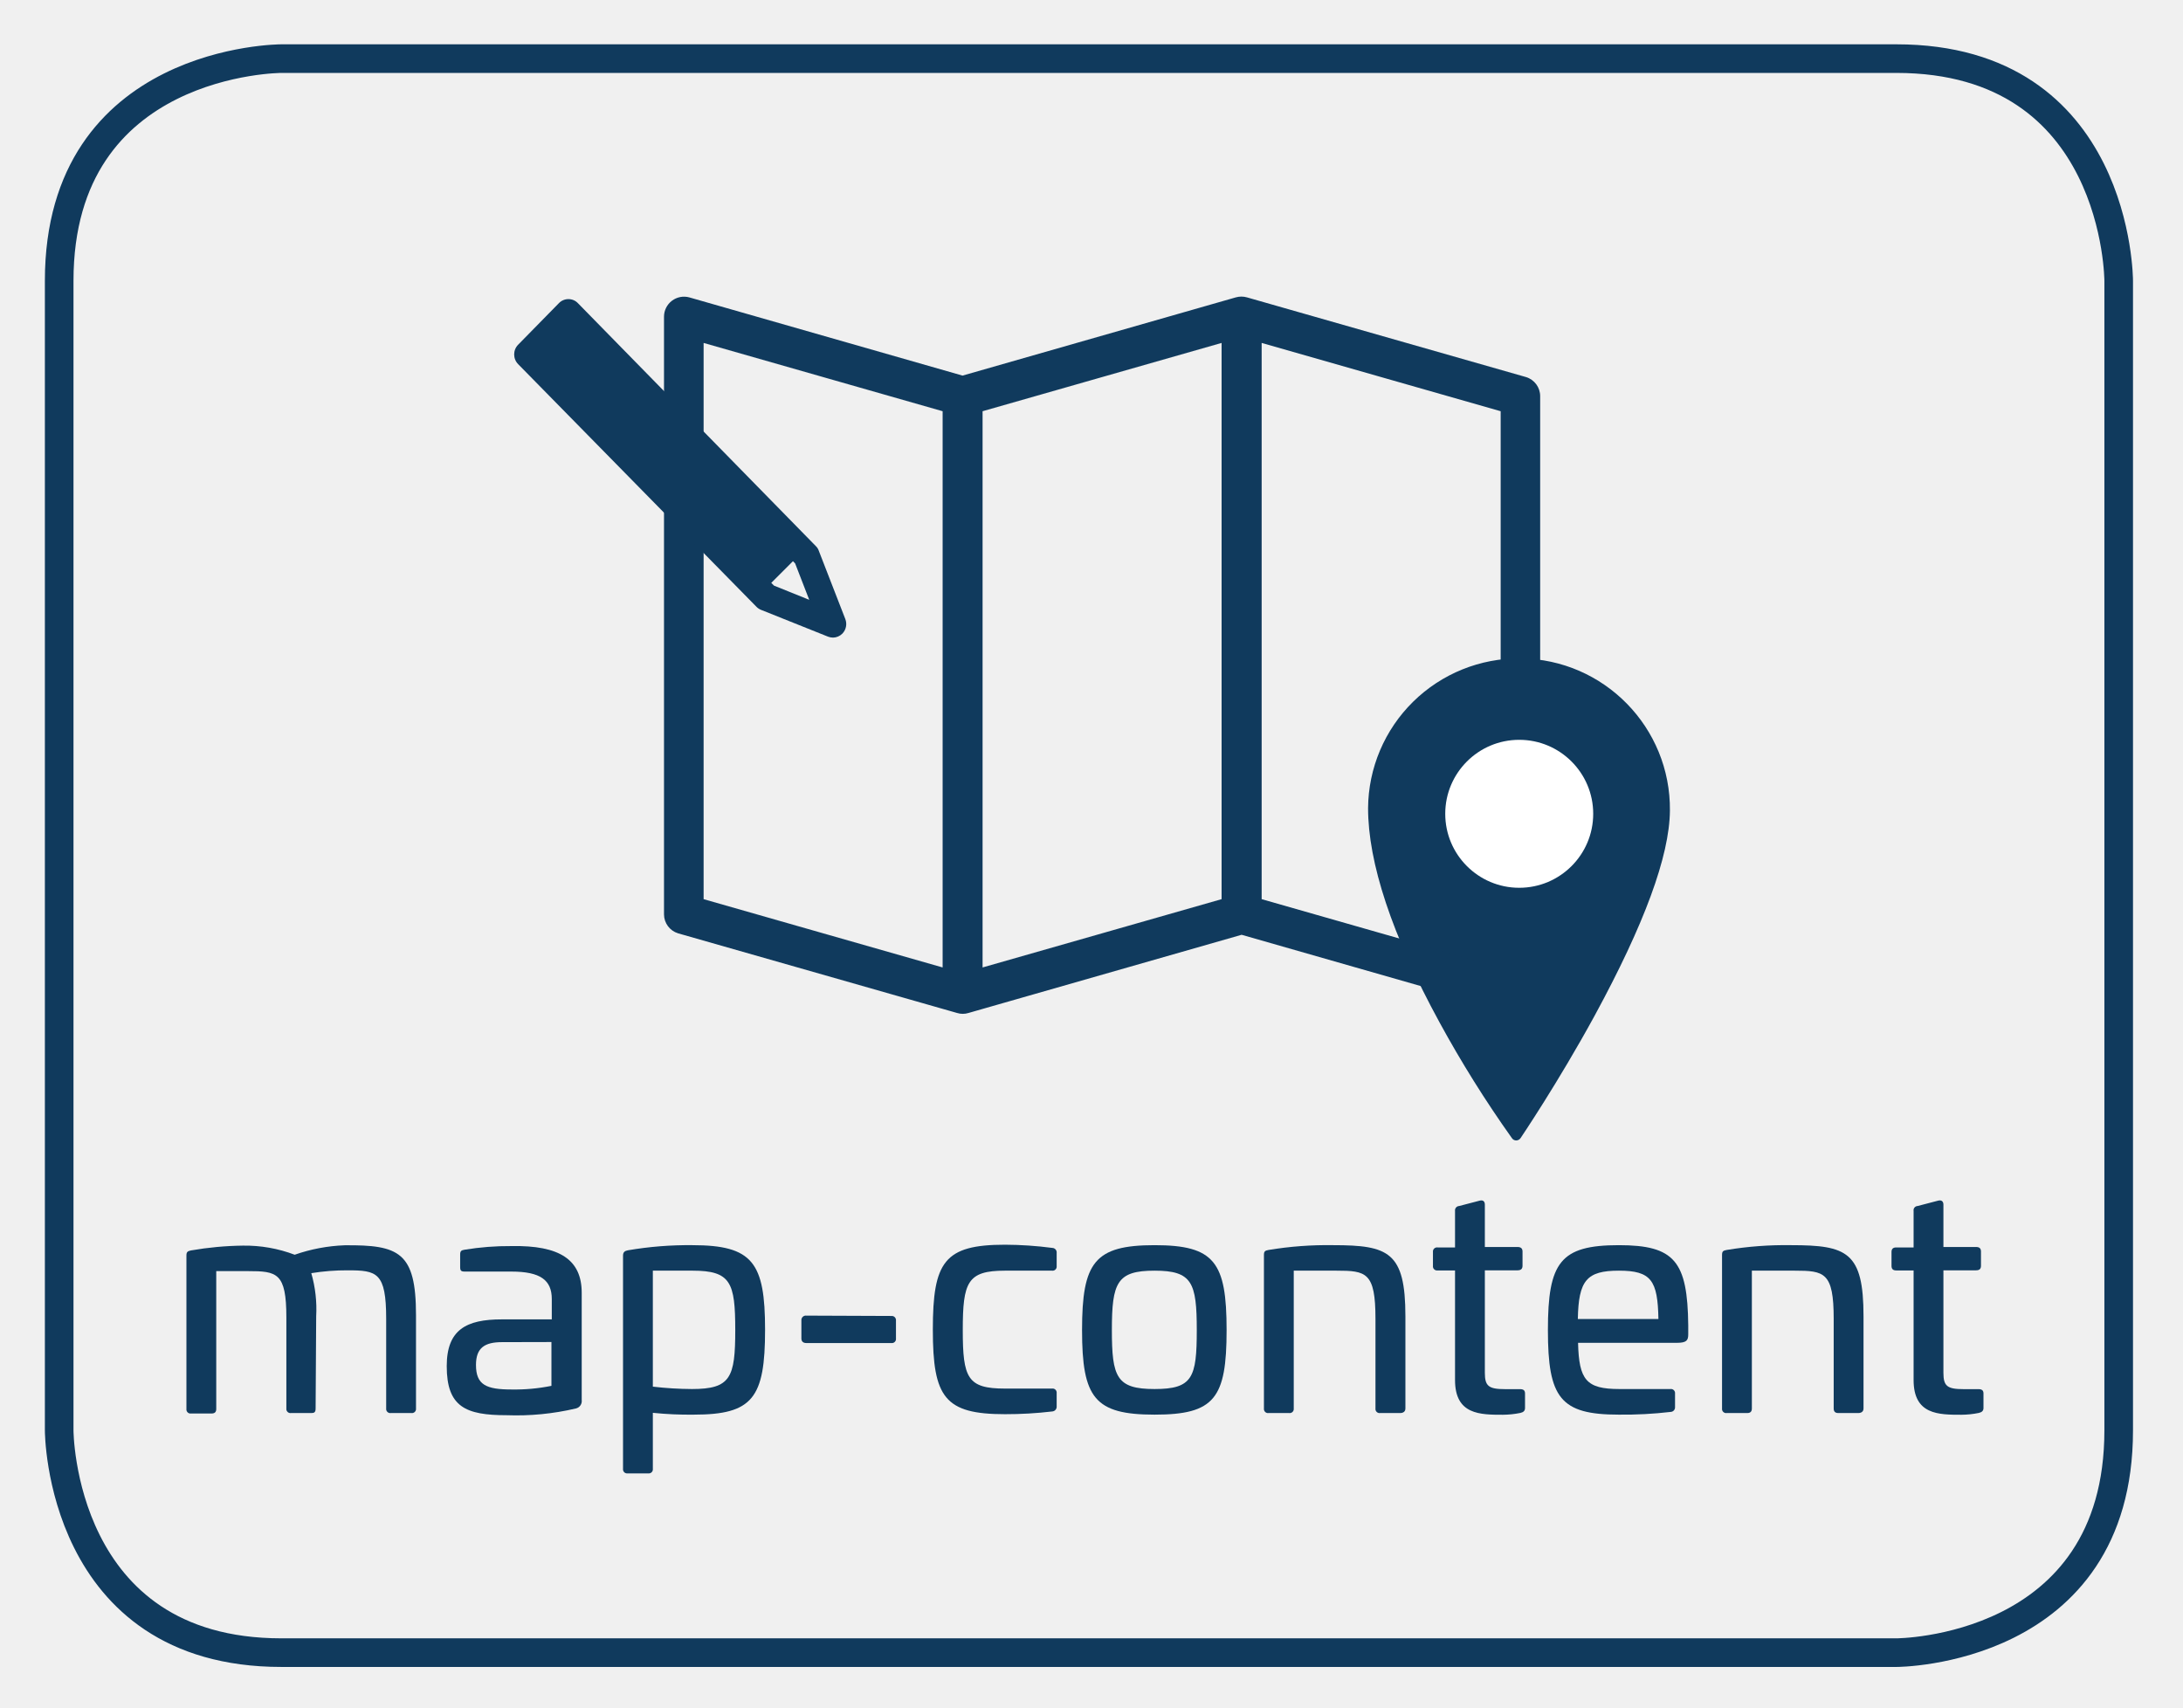
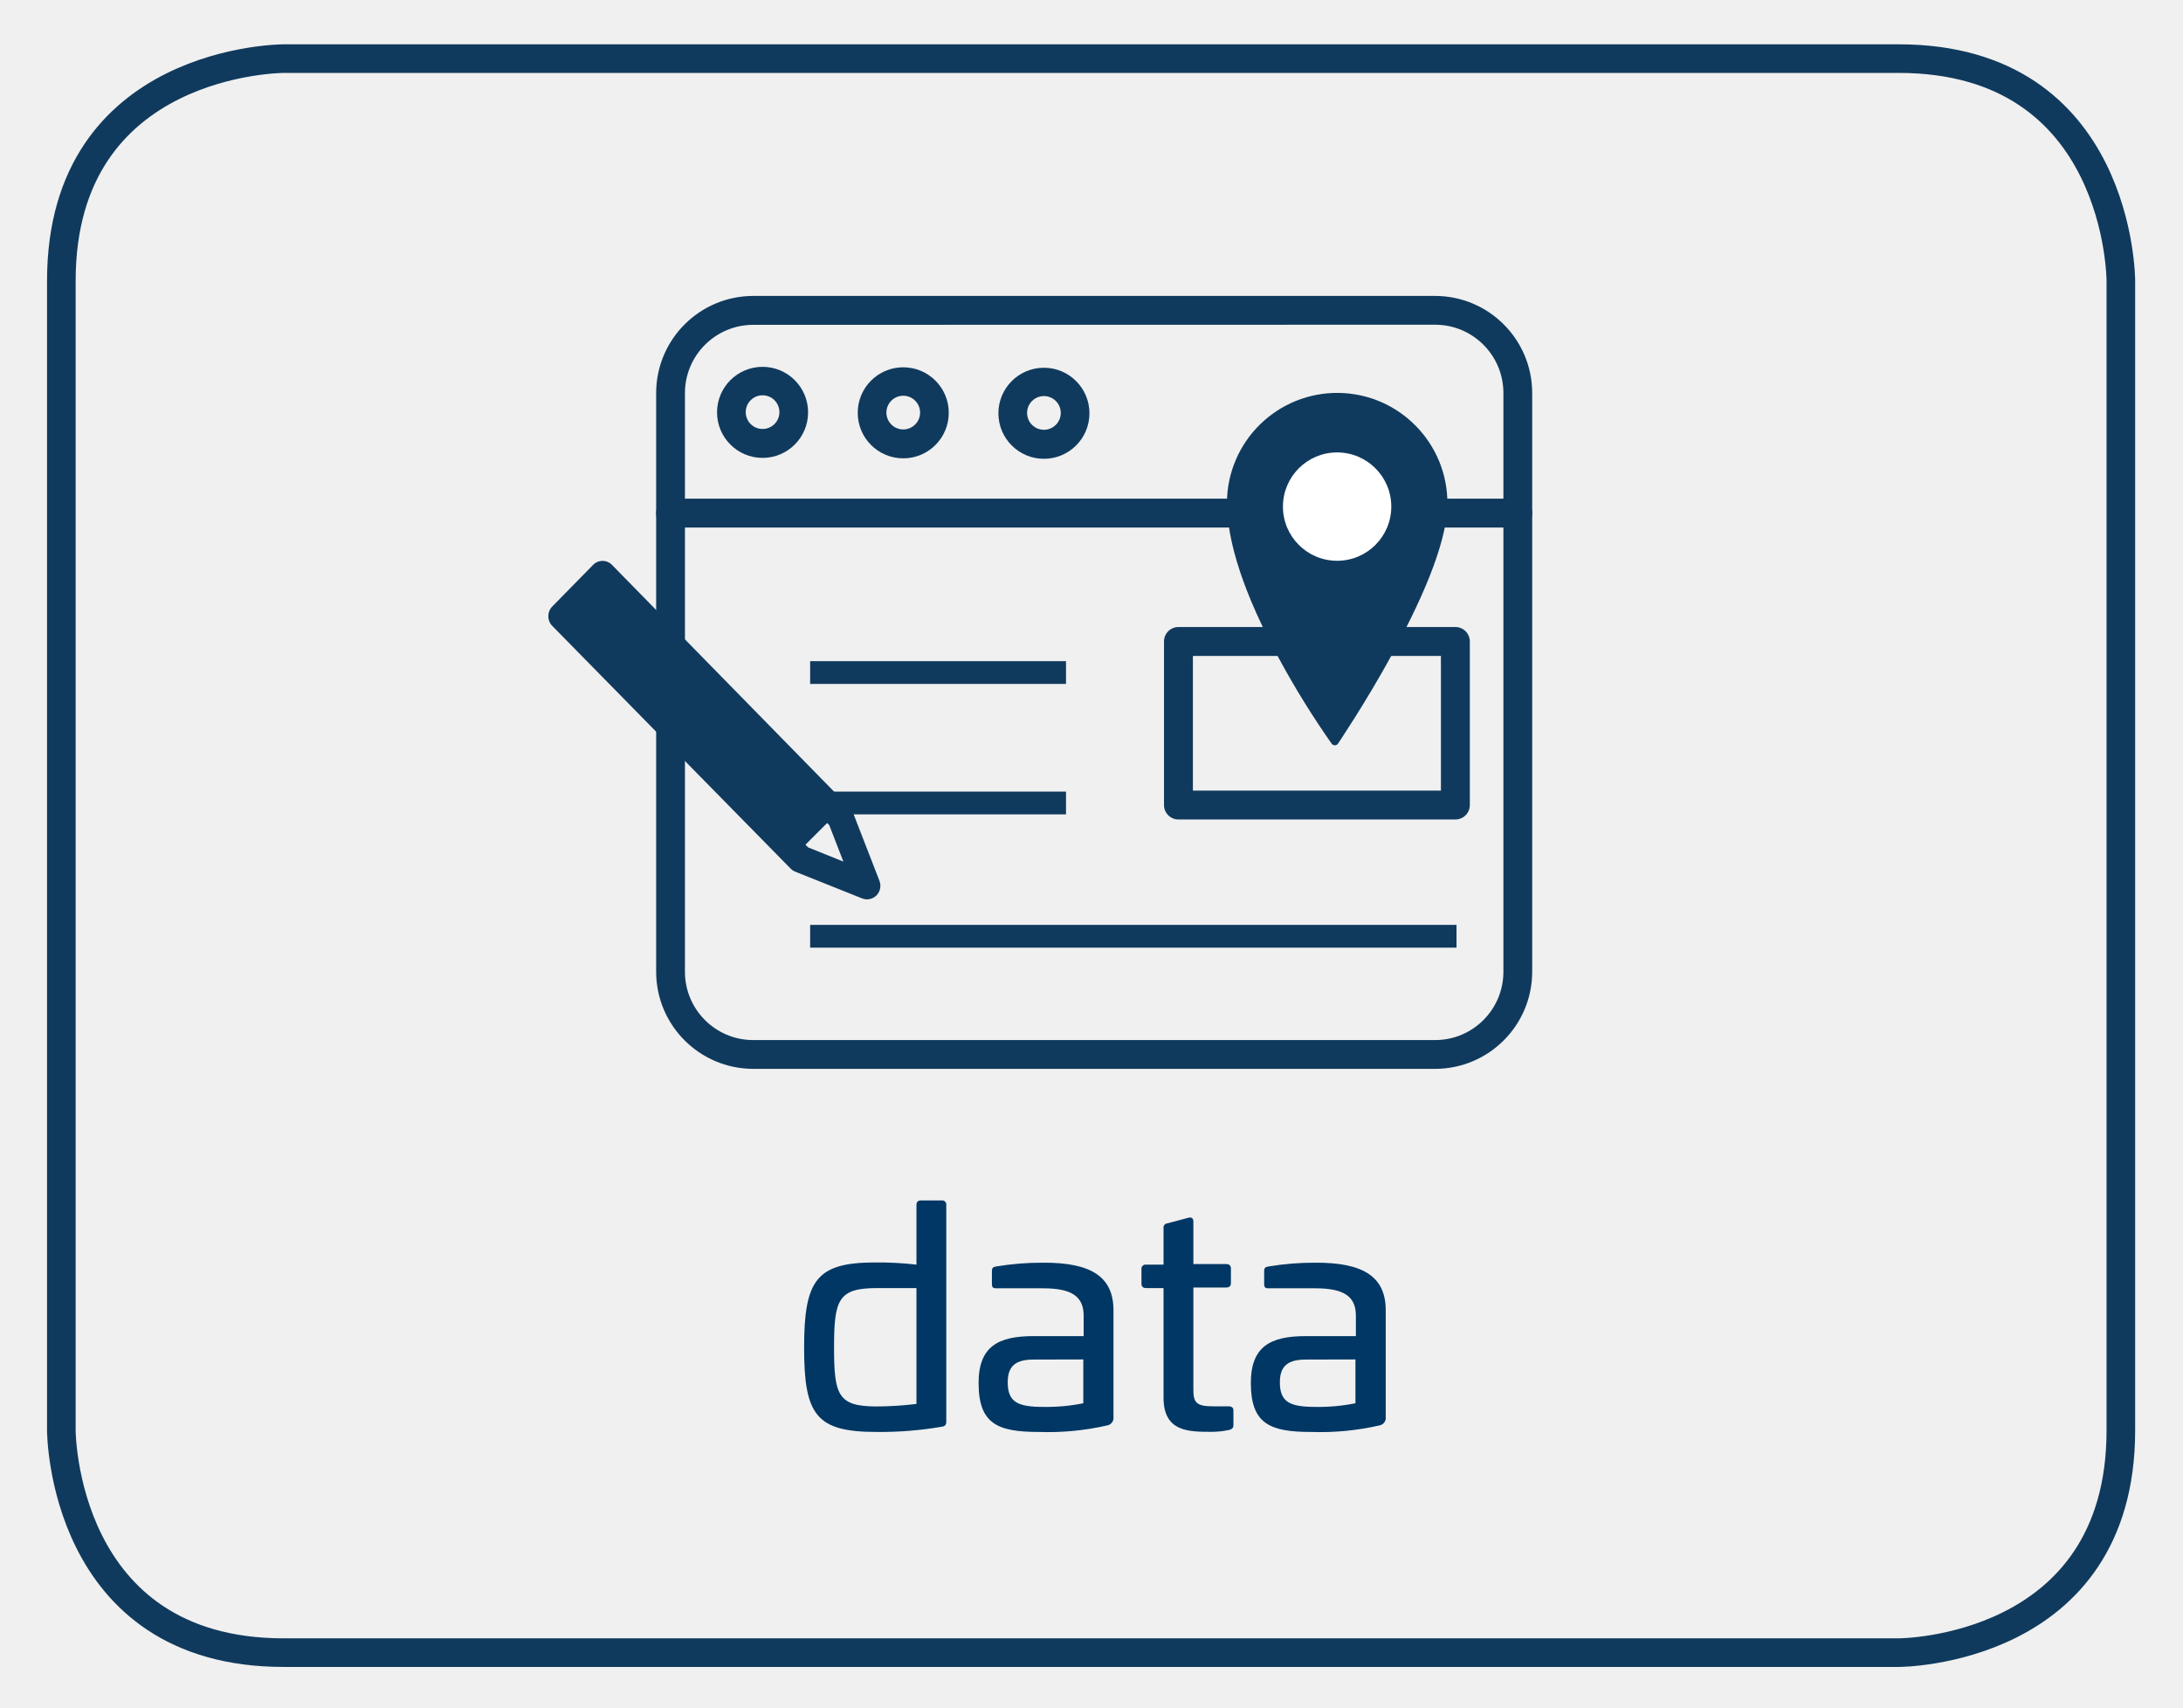
<svg xmlns="http://www.w3.org/2000/svg" viewBox="0 0 191.8 150">
-   <path d="M133.63,57.85h-.06A13.25,13.25,0,0,0,120.2,71c0,4.78,2.07,11.12,6.28,18.83A100.77,100.77,0,0,0,132.84,100a.45.45,0,0,0,.37.2h0a.47.47,0,0,0,.39-.21s3.29-4.86,6.51-10.76c4.35-8,6.57-14,6.61-18A13.24,13.24,0,0,0,133.63,57.85Zm6,13.63a6.15,6.15,0,1,1-6.08-6.21A6.15,6.15,0,0,1,139.61,71.48Z" style="fill:#103a5d" />
-   <path d="M36.55,115.54l0,8.21a.36.36,0,0,1-.41.4H34.34a.36.36,0,0,1-.41-.4v-7.88c0-4.09-.82-4.26-3.39-4.26a19.3,19.3,0,0,0-3.19.25,11.39,11.39,0,0,1,.43,3.79l-.05,8.1c0,.32-.11.4-.36.4h-1.8a.36.36,0,0,1-.41-.4v-8c0-3.93-.82-4.07-3.38-4.07H19v12.11c0,.27-.13.4-.41.4h-1.8a.36.36,0,0,1-.41-.4v-13.5c0-.32.14-.37.41-.43a28.75,28.75,0,0,1,4.56-.42,12.28,12.28,0,0,1,4.54.8,15,15,0,0,1,4.39-.83C35.05,109.37,36.55,110,36.55,115.54Z" style="fill:#103a5d" />
-   <path d="M51.11,113.59V123a.67.67,0,0,1-.52.75,22.84,22.84,0,0,1-6.07.59c-3.6,0-5.27-.72-5.27-4.31,0-3.21,1.72-4.11,4.84-4.11l4.39,0v-1.79c0-1.66-1-2.41-3.55-2.41H40.84c-.33,0-.41-.08-.41-.4v-1.09c0-.33.11-.38.38-.43a24.3,24.3,0,0,1,4.12-.32C49.19,109.4,51.11,110.68,51.11,113.59Zm-7,4.33c-1.5,0-2.29.48-2.29,2,0,1.76.9,2.16,3.14,2.16a16.29,16.29,0,0,0,3.49-.32v-3.85Z" style="fill:#103a5d" />
-   <path d="M67.22,116.83c0,6-1.09,7.46-6.26,7.46a31.28,31.28,0,0,1-3.6-.16v4.92a.36.36,0,0,1-.41.4h-1.8a.36.36,0,0,1-.41-.4V110.31c0-.3.16-.41.43-.46a31.56,31.56,0,0,1,5.66-.45C66.13,109.4,67.22,110.92,67.22,116.83Zm-9.86-5.19v10.19a30.82,30.82,0,0,0,3.44.21c3.39,0,3.8-1,3.8-5.18s-.39-5.22-3.75-5.22Z" style="fill:#103a5d" />
-   <path d="M78.31,115.62a.37.37,0,0,1,.41.41v1.57a.36.36,0,0,1-.41.4H70.85c-.27,0-.44-.13-.44-.4V116a.39.39,0,0,1,.44-.41Z" style="fill:#103a5d" />
-   <path d="M92.45,109.64a.4.4,0,0,1,.39.45v1.15a.36.36,0,0,1-.41.4H88.3c-3.3,0-3.71,1-3.71,5.22S85,122,88.3,122h4.13a.36.36,0,0,1,.41.4v1.15a.42.42,0,0,1-.39.46,34.69,34.69,0,0,1-4.15.24c-5.3,0-6.34-1.47-6.34-7.43s1-7.46,6.34-7.46A32.73,32.73,0,0,1,92.45,109.64Z" style="fill:#103a5d" />
-   <path d="M107.77,116.86c0,6-1.06,7.43-6.33,7.43s-6.37-1.47-6.37-7.43,1.1-7.46,6.37-7.46S107.77,110.89,107.77,116.86Zm-10.08,0c0,4.14.41,5.18,3.75,5.18s3.71-1,3.71-5.18-.41-5.22-3.71-5.22S97.69,112.68,97.69,116.86Z" style="fill:#103a5d" />
-   <path d="M123.48,115.65v8.1c0,.27-.19.4-.47.4h-1.75a.36.36,0,0,1-.41-.4v-7.88c0-4.09-.81-4.23-3.44-4.23h-3.74v12.11a.36.36,0,0,1-.41.4h-1.8a.36.36,0,0,1-.41-.4v-13.5c0-.35.14-.37.41-.43a31.62,31.62,0,0,1,5.68-.42C122,109.4,123.48,110,123.48,115.65Z" style="fill:#103a5d" />
-   <path d="M130,105.49c.3-.08.46.06.46.35v3.72h2.87c.3,0,.44.13.44.4v1.25c0,.27-.14.4-.44.4h-2.87v9c0,1.17.33,1.44,1.78,1.44h1.31c.3,0,.44.11.44.38v1.28c0,.24-.14.37-.41.43a8,8,0,0,1-1.53.16c-2,0-4.21,0-4.21-3.05v-9.63h-1.53a.36.36,0,0,1-.41-.4V110a.36.36,0,0,1,.41-.4h1.53v-3.21a.38.38,0,0,1,.36-.43Z" style="fill:#103a5d" />
-   <path d="M148.33,116.45v.78c0,.53-.14.75-1,.75h-8.68c.08,3.26.71,4.06,3.63,4.06h4.48a.36.36,0,0,1,.41.4v1.18a.4.4,0,0,1-.38.43,35.81,35.81,0,0,1-4.56.24c-5.14,0-6.23-1.47-6.23-7.43s1.09-7.46,6.23-7.46C147.13,109.4,148.27,110.81,148.33,116.45Zm-9.7-.56h7.08c-.06-3.39-.63-4.25-3.47-4.25S138.69,112.5,138.63,115.89Z" style="fill:#103a5d" />
-   <path d="M163.73,115.65v8.1c0,.27-.19.4-.47.4h-1.74c-.28,0-.41-.13-.41-.4v-7.88c0-4.09-.82-4.23-3.44-4.23h-3.75v12.11c0,.27-.13.4-.41.4h-1.8a.36.36,0,0,1-.41-.4v-13.5c0-.35.14-.37.41-.43a31.62,31.62,0,0,1,5.68-.42C162.28,109.4,163.73,110,163.73,115.65Z" style="fill:#103a5d" />
-   <path d="M170.28,105.49c.3-.08.47.06.47.35v3.72h2.87c.3,0,.43.13.43.4v1.25c0,.27-.13.4-.43.4h-2.87v9c0,1.17.33,1.44,1.77,1.44h1.31c.3,0,.44.11.44.38v1.28c0,.24-.14.37-.41.43a7.88,7.88,0,0,1-1.53.16c-2,0-4.2,0-4.2-3.05v-9.63H166.6c-.28,0-.41-.13-.41-.4V110c0-.27.13-.4.41-.4h1.53v-3.21a.37.37,0,0,1,.35-.43Z" style="fill:#103a5d" />
-   <path d="M24.72,5.15S5.2,5.15,5.2,24.67v101s0,19.53,19.52,19.53h141.9s19.53,0,19.53-19.53V24.67s0-19.52-19.53-19.52Z" style="fill:none;stroke:#103a5d;stroke-width:2.514px" />
-   <path d="M134.08,33.13l-24.51-7a1.78,1.78,0,0,0-1,0L84.57,33l-24-6.87a1.76,1.76,0,0,0-2.23,1.69V80.34A1.75,1.75,0,0,0,59.57,82l24.52,7a1.68,1.68,0,0,0,1,0l24-6.87,24,6.87a2,2,0,0,0,.48.07,1.75,1.75,0,0,0,1.75-1.76V34.81A1.75,1.75,0,0,0,134.08,33.13ZM82.82,85l-21-6V30.13l21,6Zm24.51-6-21,6V36.13l21-6Zm24.52,6-21-6V30.13l21,6Z" style="fill:#103a5d" />
-   <path d="M45.53,32,66.46,53.31a1.18,1.18,0,0,0,.4.27l5.9,2.36a1.26,1.26,0,0,0,.43.08,1.18,1.18,0,0,0,.82-.35,1.21,1.21,0,0,0,.26-1.28l-2.33-6a1,1,0,0,0-.26-.41L50.77,26.63a1.14,1.14,0,0,0-.83-.35,1.16,1.16,0,0,0-.83.35l-3.58,3.65A1.22,1.22,0,0,0,45.53,32ZM48,31.14l1.93-2L69.86,49.5l1.24,3.2L68,51.45Z" style="fill:#103a5d" />
-   <circle cx="133.48" cy="71.5" r="6.5" style="fill:#fff" />
-   <rect x="56.78" y="25.67" width="3.62" height="28.76" transform="translate(-11.16 53.16) rotate(-45)" style="fill:#103a5d" />
+   <path d="M24.92,5.15S5.39,5.15,5.39,24.67v101s0,19.53,19.53,19.53h141.9s19.52,0,19.52-19.53V24.67s0-19.52-19.52-19.52Z" style="fill:none;stroke:#103a5d;stroke-width:2.514px" />
+   <path d="M82.73,105.47a.36.36,0,0,1,.41.4v19.06c0,.3-.17.4-.44.43a31.7,31.7,0,0,1-5.68.45c-5.3,0-6.37-1.47-6.37-7.4s1.07-7.49,6.23-7.49a29.19,29.19,0,0,1,3.64.19v-5.24c0-.27.13-.4.41-.4Zm-5.68,7.7c-3.39,0-3.77,1-3.77,5.21s.35,5.19,3.74,5.19a29.9,29.9,0,0,0,3.5-.22V113.17Z" style="fill:#003764" />
+   <path d="M97.83,115.12v9.36a.67.67,0,0,1-.52.75,23.3,23.3,0,0,1-6.06.58c-3.61,0-5.27-.72-5.27-4.3,0-3.21,1.72-4.12,4.83-4.12l4.4,0v-1.79c0-1.66-1-2.41-3.55-2.41h-4.1c-.33,0-.41-.08-.41-.4v-1.1c0-.32.11-.37.38-.42a24.47,24.47,0,0,1,4.13-.33C95.92,110.92,97.83,112.21,97.83,115.12Zm-7,4.33c-1.5,0-2.29.48-2.29,2,0,1.76.9,2.16,3.14,2.16a16.38,16.38,0,0,0,3.5-.32v-3.85Z" style="fill:#003764" />
+   <path d="M104.38,107c.3-.08.47,0,.47.35v3.71h2.87c.3,0,.43.14.43.41v1.25c0,.27-.13.4-.43.4h-2.87v9c0,1.17.33,1.44,1.77,1.44h1.31c.3,0,.44.11.44.37v1.29c0,.24-.14.37-.41.42a7.15,7.15,0,0,1-1.53.16c-2,0-4.2,0-4.2-3v-9.63H100.7c-.28,0-.41-.13-.41-.4v-1.25a.36.36,0,0,1,.41-.41h1.53v-3.2a.37.37,0,0,1,.35-.43Z" style="fill:#003764" />
+   <path d="M121.75,115.12v9.36a.67.67,0,0,1-.52.75,23.3,23.3,0,0,1-6.06.58c-3.6,0-5.27-.72-5.27-4.3,0-3.21,1.72-4.12,4.83-4.12l4.4,0v-1.79c0-1.66-1-2.41-3.55-2.41h-4.1c-.33,0-.41-.08-.41-.4v-1.1c0-.32.11-.37.39-.42a24.36,24.36,0,0,1,4.12-.33C119.84,110.92,121.75,112.21,121.75,115.12Zm-7,4.33c-1.5,0-2.3.48-2.3,2,0,1.76.91,2.16,3.14,2.16a16.38,16.38,0,0,0,3.5-.32v-3.85Z" style="fill:#003764" />
+   <path d="M126.09,93.91H66.18a8.54,8.54,0,0,1-8.53-8.53V34.53A8.54,8.54,0,0,1,66.18,26h59.91a8.54,8.54,0,0,1,8.53,8.53V85.38A8.54,8.54,0,0,1,126.09,93.91ZM66.18,28.54a6,6,0,0,0-6,6V85.38a6,6,0,0,0,6,6h59.91a6,6,0,0,0,6-6V34.53a6,6,0,0,0-6-6Z" style="fill:#103a5d" />
+   <path d="M133.35,46.35H58.92a1.27,1.27,0,0,1,0-2.54h74.43a1.27,1.27,0,1,1,0,2.54Z" style="fill:#103a5d" />
+   <path d="M79.36,40.27a4,4,0,1,1,4-4A4,4,0,0,1,79.36,40.27Zm0-5.5a1.48,1.48,0,1,0,1.48,1.48A1.48,1.48,0,0,0,79.36,34.77Z" style="fill:#103a5d" />
+   <path d="M67,40.23a4,4,0,1,1,4-4A4,4,0,0,1,67,40.23Zm0-5.5a1.48,1.48,0,1,0,1.48,1.48A1.48,1.48,0,0,0,67,34.73Z" style="fill:#103a5d" />
+   <path d="M91.72,40.31a4,4,0,1,1,4-4A4,4,0,0,1,91.72,40.31Zm0-5.51a1.48,1.48,0,1,0,1.48,1.48A1.48,1.48,0,0,0,91.72,34.8Z" style="fill:#103a5d" />
+   <path d="M127.87,72H103.54a1.27,1.27,0,0,1-1.27-1.27V56.36a1.27,1.27,0,0,1,1.27-1.27h24.33a1.27,1.27,0,0,1,1.27,1.27V70.7A1.27,1.27,0,0,1,127.87,72Zm-23.06-2.54H126.6V57.63H104.81Z" style="fill:#103a5d" />
+   <line x1="71.18" y1="82.26" x2="127.97" y2="82.26" style="fill:none;stroke:#103a5d;stroke-miterlimit:10;stroke-width:2px" />
+   <line x1="71.18" y1="70.55" x2="93.66" y2="70.55" style="fill:none;stroke:#103a5d;stroke-miterlimit:10;stroke-width:2px" />
+   <line x1="71.18" y1="59.09" x2="93.66" y2="59.09" style="fill:none;stroke:#103a5d;stroke-miterlimit:10;stroke-width:2px" />
+   <path d="M117.59,34.52h0a9.69,9.69,0,0,0-9.79,9.6c0,3.5,1.52,8.14,4.6,13.79A75.82,75.82,0,0,0,117,65.34a.35.35,0,0,0,.28.14h0a.32.32,0,0,0,.28-.15s2.41-3.56,4.77-7.87c3.18-5.83,4.81-10.25,4.84-13.15A9.69,9.69,0,0,0,117.59,34.52Zm4.38,10A4.5,4.5,0,1,1,117.51,40,4.52,4.52,0,0,1,122,44.49Z" style="fill:#103a5d" />
+   <circle cx="117.48" cy="44.51" r="4.76" style="fill:#fff" />
+   <path d="M48.53,55,69.46,76.31a1.18,1.18,0,0,0,.4.27l5.9,2.36a1.26,1.26,0,0,0,.43.08,1.18,1.18,0,0,0,.82-.35,1.21,1.21,0,0,0,.26-1.28l-2.33-6a1,1,0,0,0-.26-.41L53.77,49.63a1.14,1.14,0,0,0-.83-.35,1.16,1.16,0,0,0-.83.35l-3.58,3.65A1.22,1.22,0,0,0,48.53,55ZM51,54.14l1.93-2L72.86,72.5l1.24,3.2L71,74.45Z" style="fill:#103a5d" />
+   <rect x="59.78" y="48.67" width="3.62" height="28.76" transform="translate(-26.54 62.02) rotate(-45)" style="fill:#103a5d" />
</svg>
